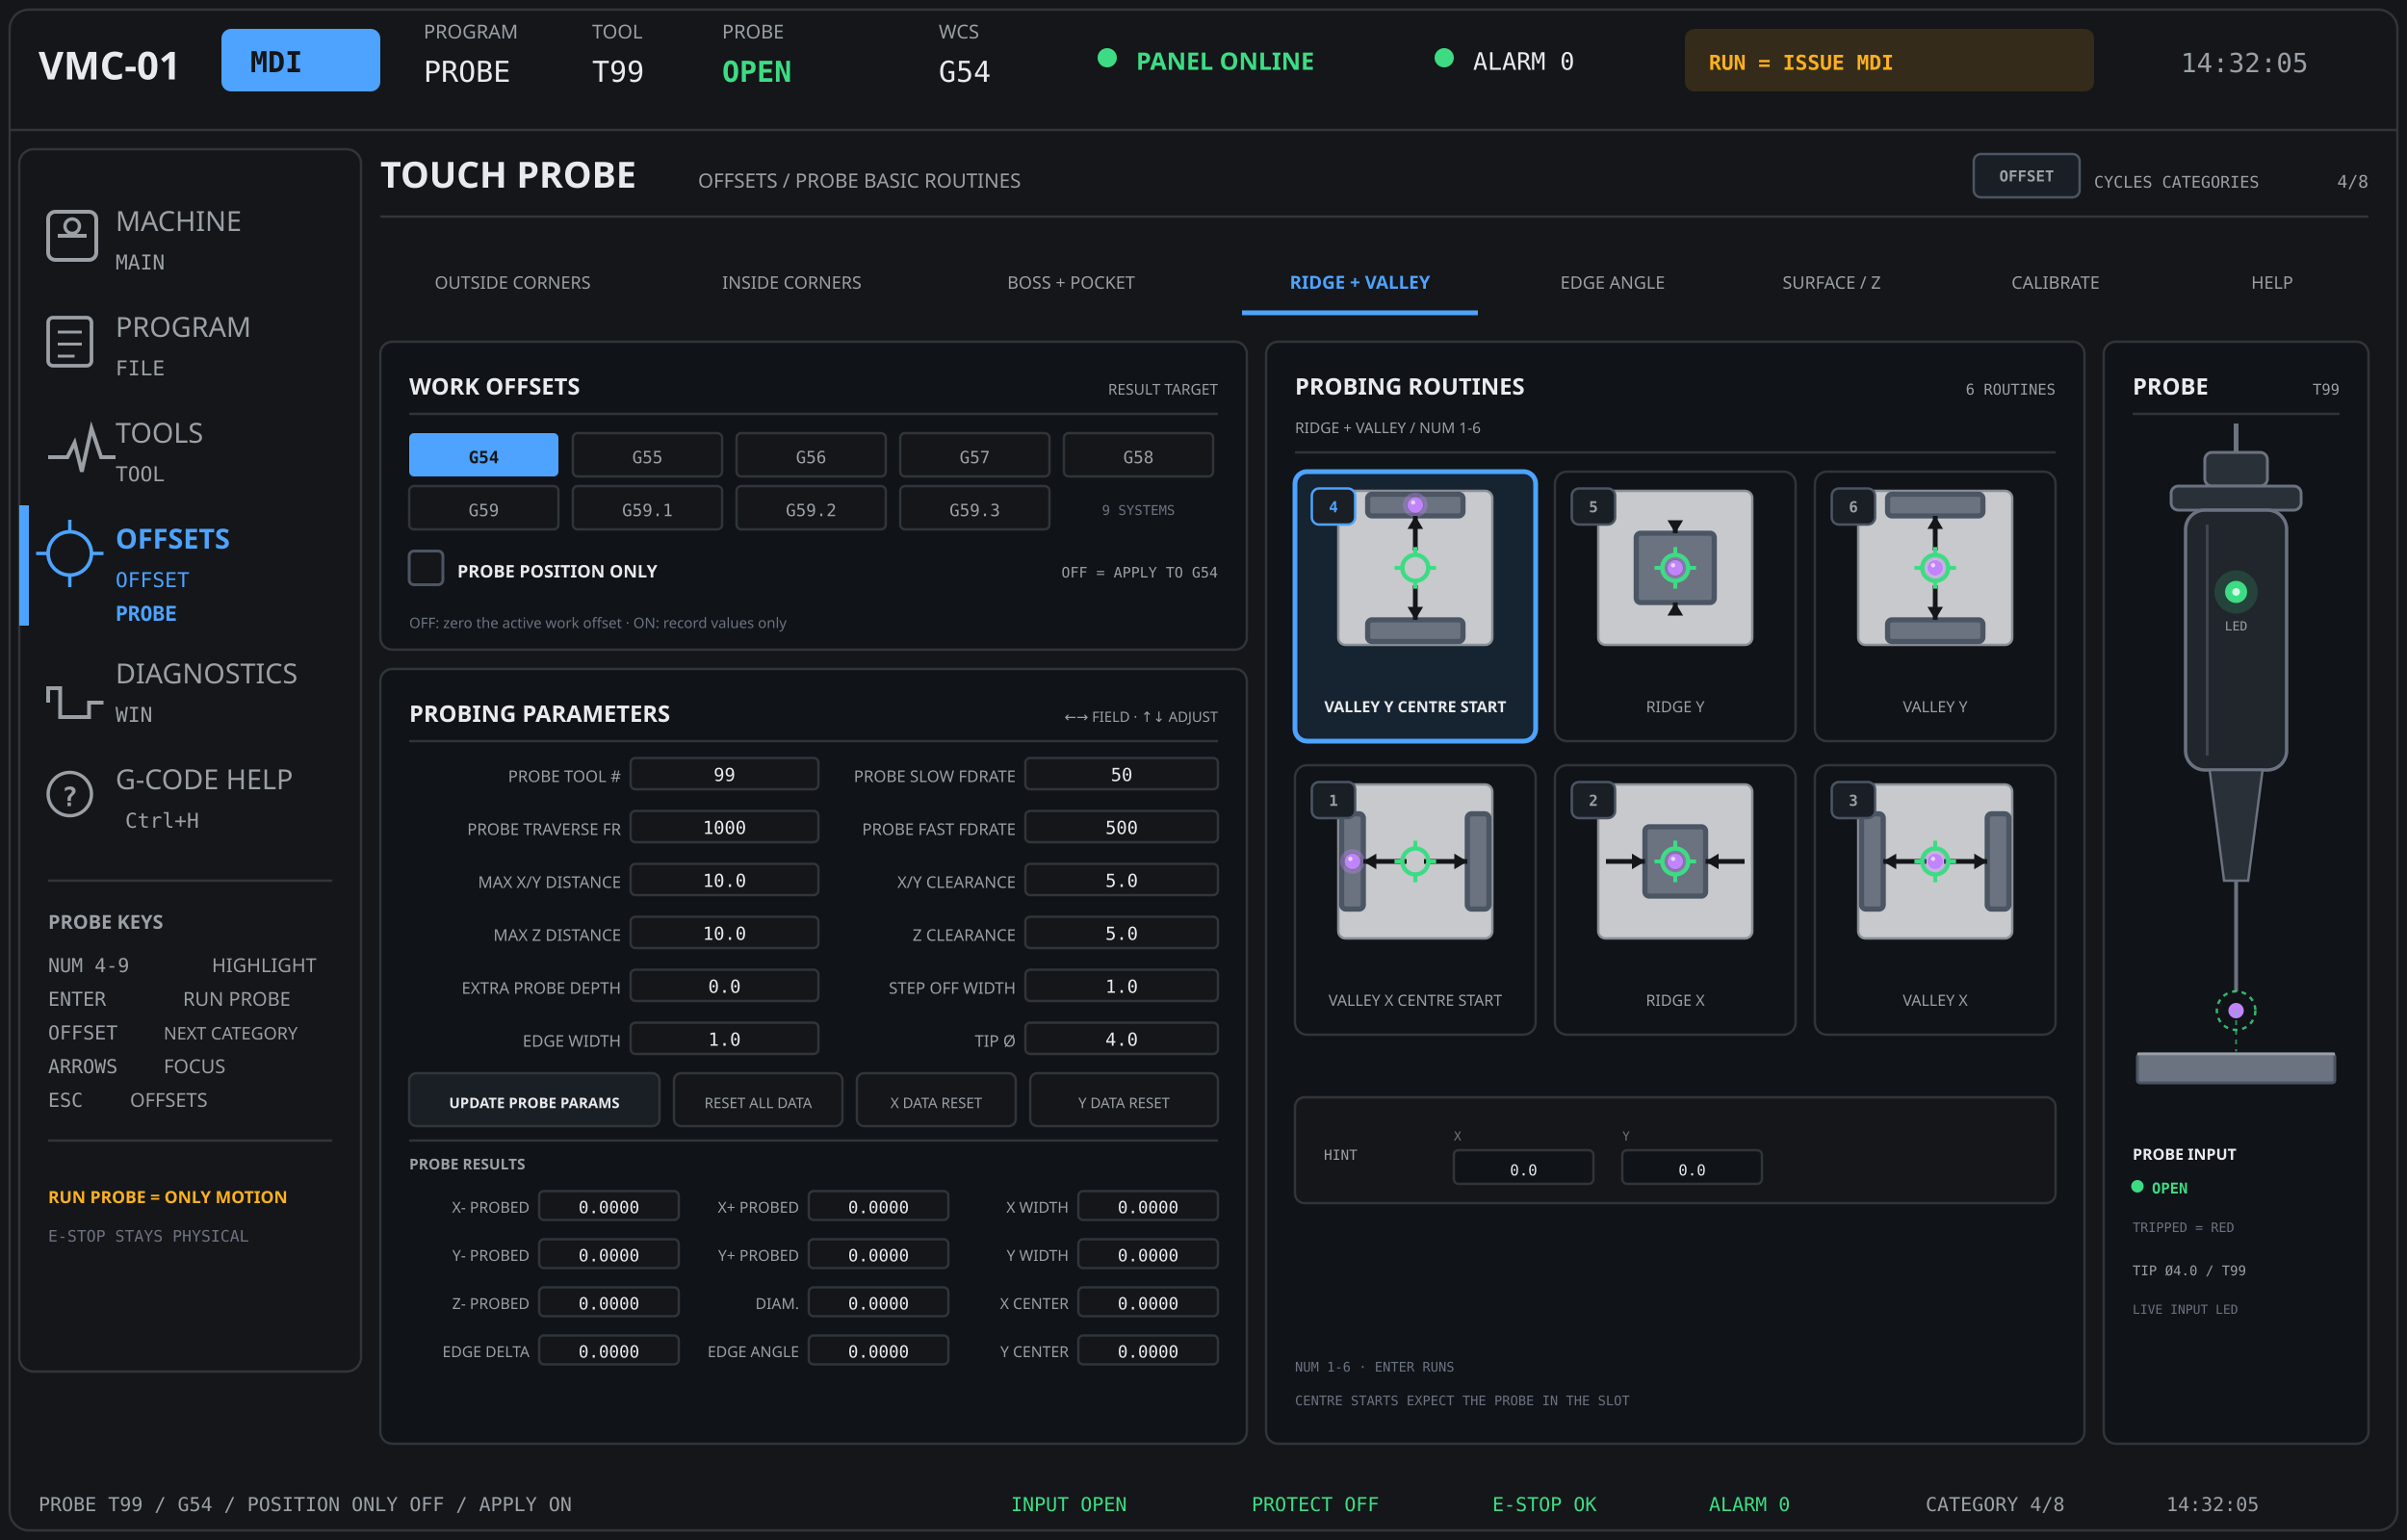
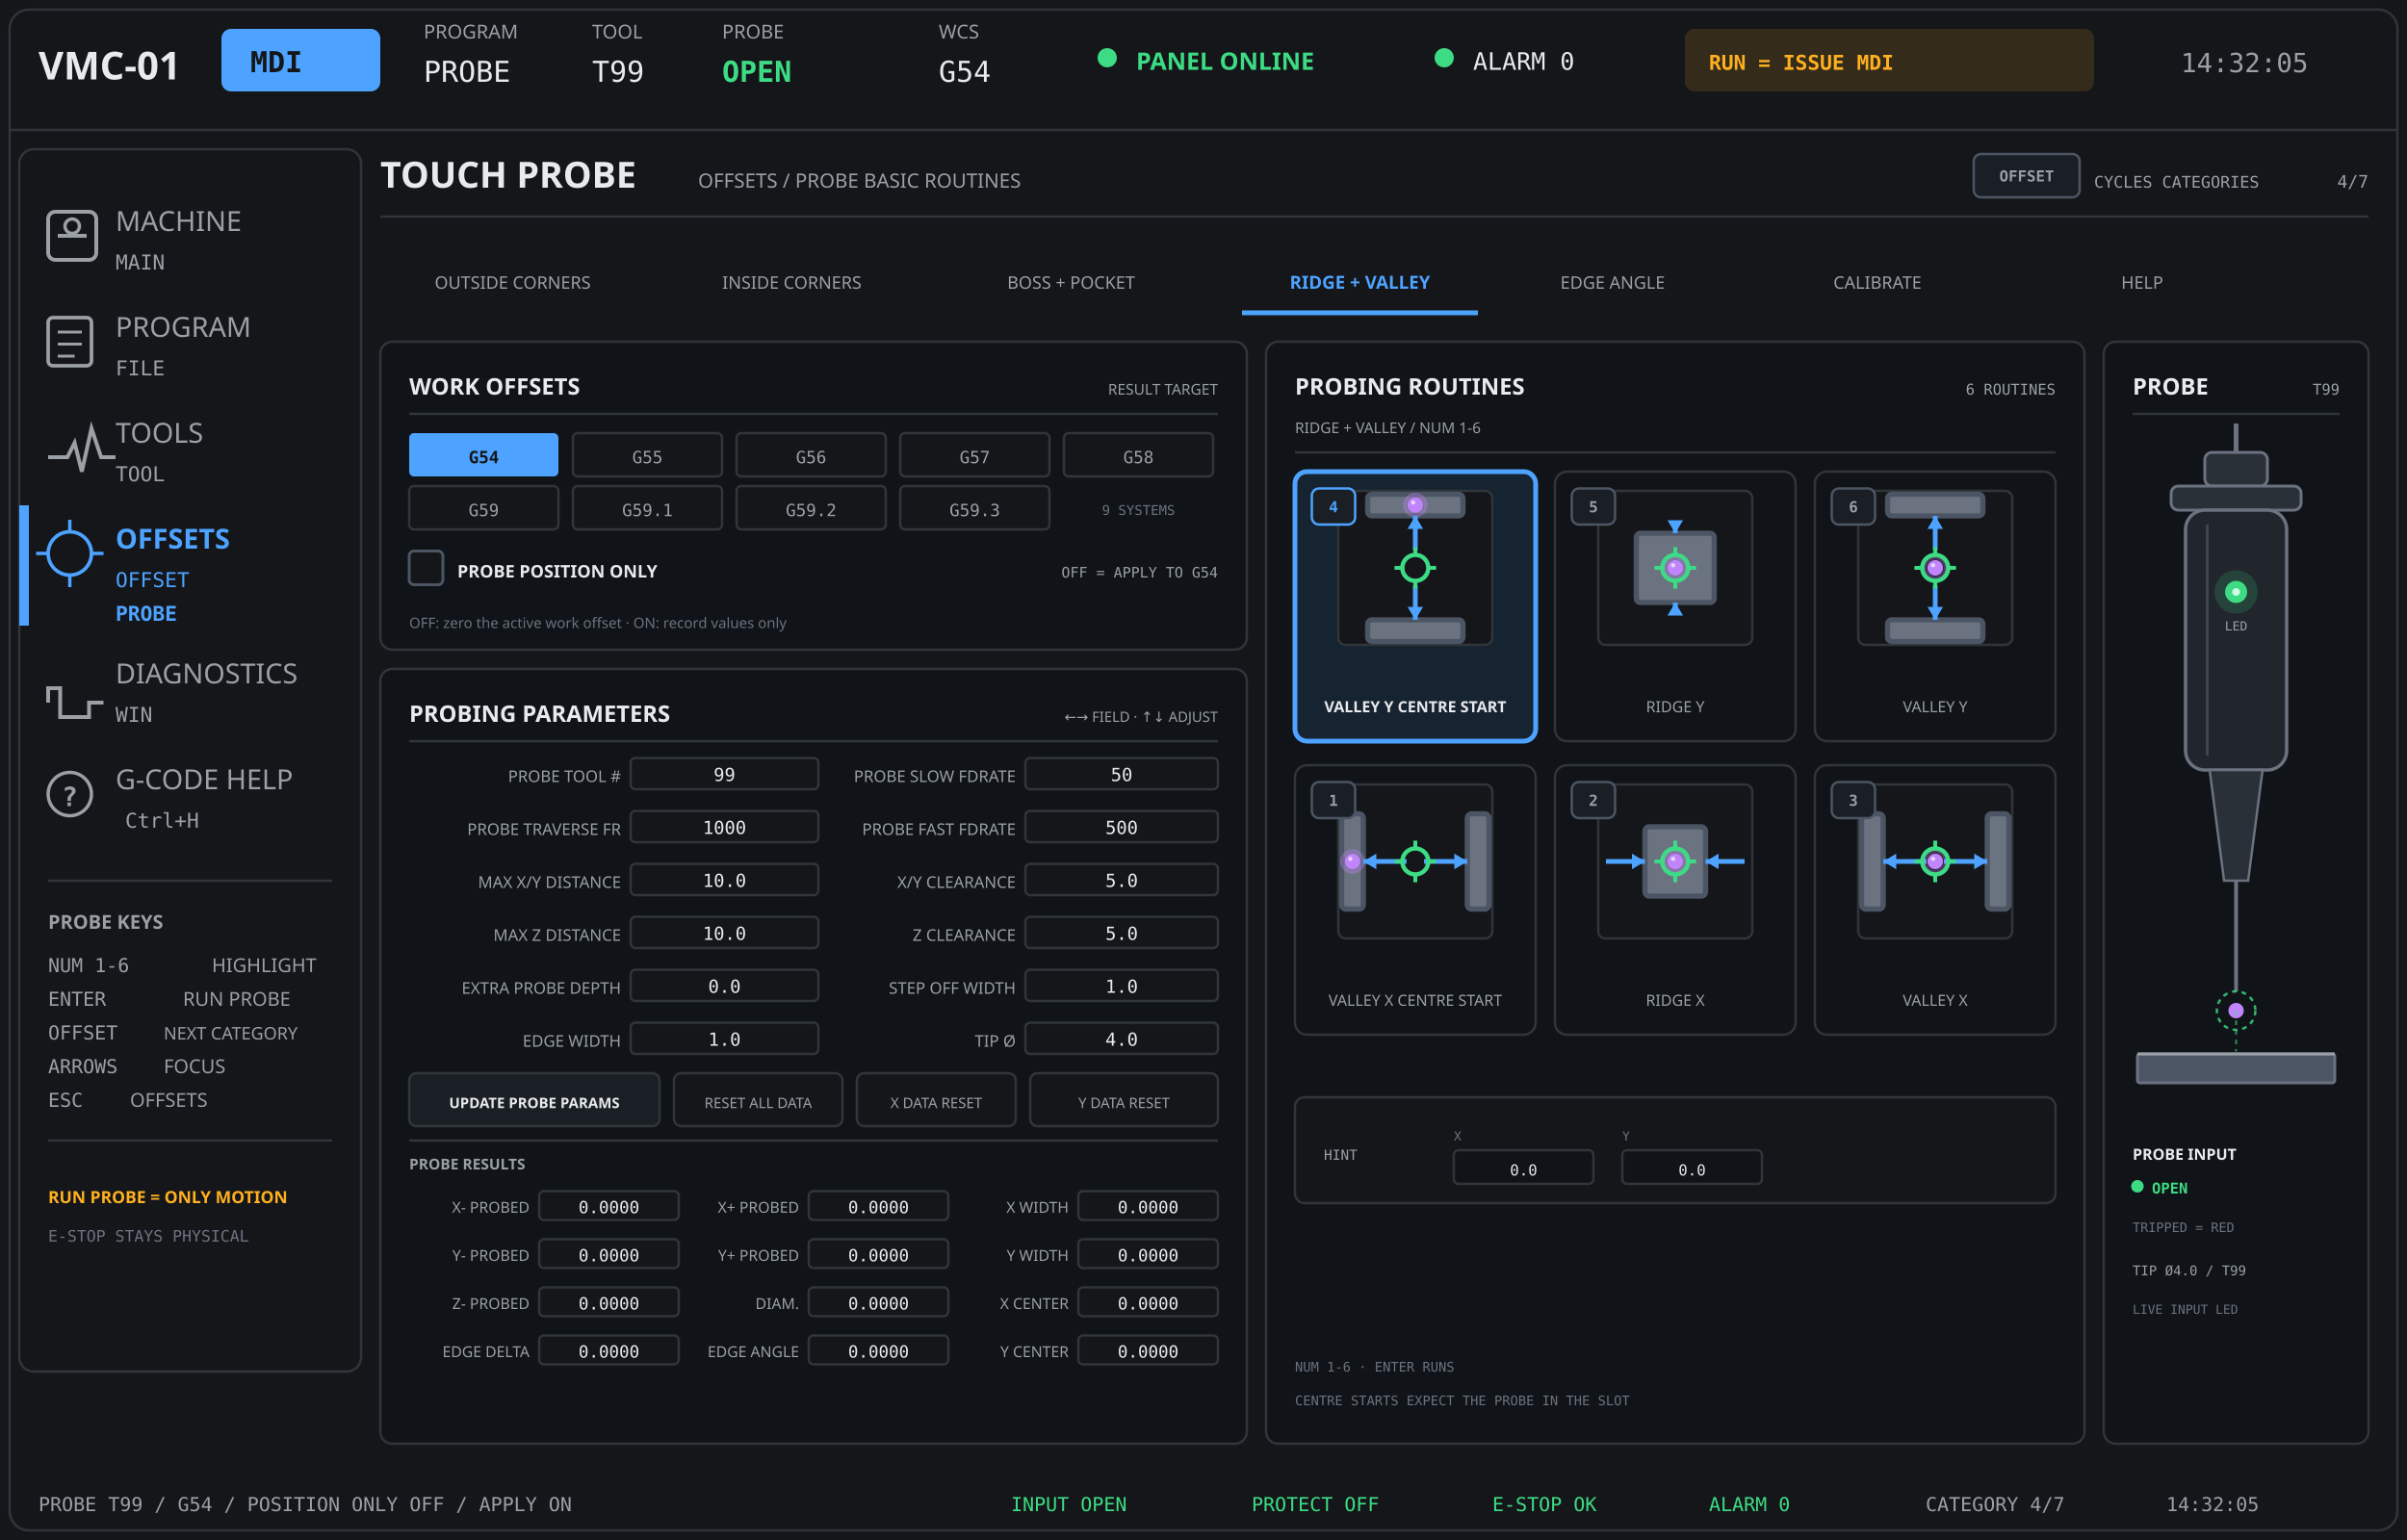
<svg xmlns="http://www.w3.org/2000/svg" viewBox="0 0 1000 640" width="1000" height="640">
  <rect x="0" y="0" width="1000" height="640" rx="0" fill="#141619" stroke="none" stroke-width="1" />
  <rect x="4" y="4" width="992" height="632" rx="8" fill="none" stroke="#30353a" stroke-width="1" />
  <line x1="4" y1="54" x2="996" y2="54" stroke="#30353a" stroke-width="1" />
  <text x="16" y="33" fill="#e8eaed" font-size="16" font-family="sans-serif" font-weight="700" text-anchor="start">VMC-01</text>
  <rect x="92" y="12" width="66" height="26" rx="4" fill="#4da3ff" stroke="none" stroke-width="1" />
  <text x="104" y="30" fill="#141619" font-size="12" font-family="monospace" font-weight="700" text-anchor="start">MDI</text>
  <text x="176" y="16" fill="#9aa0a6" font-size="8" font-family="sans-serif" text-anchor="start">PROGRAM</text>
  <text x="176" y="34" fill="#e8eaed" font-size="12" font-family="monospace" text-anchor="start">PROBE</text>
  <text x="246" y="16" fill="#9aa0a6" font-size="8" font-family="sans-serif" text-anchor="start">TOOL</text>
  <text x="246" y="34" fill="#e8eaed" font-size="12" font-family="monospace" text-anchor="start">T99</text>
  <text x="300" y="16" fill="#9aa0a6" font-size="8" font-family="sans-serif" text-anchor="start">PROBE</text>
  <text x="300" y="34" fill="#3ddc84" font-size="12" font-family="monospace" font-weight="700" text-anchor="start">OPEN</text>
  <text x="390" y="16" fill="#9aa0a6" font-size="8" font-family="sans-serif" text-anchor="start">WCS</text>
  <text x="390" y="34" fill="#e8eaed" font-size="12" font-family="monospace" text-anchor="start">G54</text>
  <circle cx="460" cy="24" r="4" fill="#3ddc84" />
  <text x="472" y="29" fill="#3ddc84" font-size="10" font-family="sans-serif" font-weight="700" text-anchor="start">PANEL ONLINE</text>
  <circle cx="600" cy="24" r="4" fill="#3ddc84" />
  <text x="612" y="29" fill="#e8eaed" font-size="10" font-family="monospace" text-anchor="start">ALARM 0</text>
  <rect x="700" y="12" width="170" height="26" rx="4" fill="#ffb020" stroke="none" stroke-width="0" opacity="0.14" />
  <text x="710" y="29" fill="#ffb020" font-size="8.5" font-family="monospace" font-weight="700" text-anchor="start">RUN = ISSUE MDI</text>
  <text x="906" y="30" fill="#9aa0a6" font-size="11" font-family="monospace" text-anchor="start">14:32:05</text>
  <rect x="8" y="62" width="142" height="508" rx="6" fill="#141619" stroke="#30353a" stroke-width="1" />
  <rect x="20" y="88" width="20" height="20" rx="3" fill="none" stroke="#9aa0a6" stroke-width="1.6" />
  <line x1="24" y1="98" x2="36" y2="98" stroke="#9aa0a6" stroke-width="1.6" />
  <circle cx="30" cy="94" r="3" fill="none" stroke="#9aa0a6" stroke-width="1.4" />
  <text x="48" y="96" fill="#9aa0a6" font-size="11.5" font-family="sans-serif" text-anchor="start">MACHINE</text>
  <text x="48" y="112" fill="#9aa0a6" font-size="8.5" font-family="monospace" text-anchor="start">MAIN</text>
  <rect x="20" y="132" width="18" height="20" rx="2" fill="none" stroke="#9aa0a6" stroke-width="1.5" />
  <line x1="24" y1="138" x2="34" y2="138" stroke="#9aa0a6" stroke-width="1.2" />
  <line x1="24" y1="143" x2="34" y2="143" stroke="#9aa0a6" stroke-width="1.2" />
  <line x1="24" y1="148" x2="31" y2="148" stroke="#9aa0a6" stroke-width="1.2" />
  <text x="48" y="140" fill="#9aa0a6" font-size="11.5" font-family="sans-serif" text-anchor="start">PROGRAM</text>
  <text x="48" y="156" fill="#9aa0a6" font-size="8.5" font-family="monospace" text-anchor="start">FILE</text>
  <path d="M20 190 L28 190 L31 184 L34 196 L38 178 L42 190 L48 190" fill="none" stroke="#9aa0a6" stroke-width="1.6" />
  <text x="48" y="184" fill="#9aa0a6" font-size="11.5" font-family="sans-serif" text-anchor="start">TOOLS</text>
  <text x="48" y="200" fill="#9aa0a6" font-size="8.5" font-family="monospace" text-anchor="start">TOOL</text>
  <rect x="8" y="210" width="4" height="50" rx="0" fill="#4da3ff" stroke="none" stroke-width="0" />
  <circle cx="29" cy="230" r="9" fill="none" stroke="#4da3ff" stroke-width="1.5" />
  <line x1="29" y1="216" x2="29" y2="221" stroke="#4da3ff" stroke-width="1.4" />
  <line x1="29" y1="239" x2="29" y2="244" stroke="#4da3ff" stroke-width="1.4" />
  <line x1="15" y1="230" x2="20" y2="230" stroke="#4da3ff" stroke-width="1.4" />
  <line x1="38" y1="230" x2="43" y2="230" stroke="#4da3ff" stroke-width="1.4" />
  <text x="48" y="228" fill="#4da3ff" font-size="11.5" font-family="sans-serif" font-weight="700" text-anchor="start">OFFSETS</text>
  <text x="48" y="244" fill="#4da3ff" font-size="8.5" font-family="monospace" text-anchor="start">OFFSET</text>
  <text x="48" y="258" fill="#4da3ff" font-size="8.5" font-family="monospace" font-weight="700" text-anchor="start">PROBE</text>
  <path d="M20 292 L20 286 L25 286 L25 298 L37 298 L37 292 L43 292" fill="none" stroke="#9aa0a6" stroke-width="1.6" />
  <text x="48" y="284" fill="#9aa0a6" font-size="11.5" font-family="sans-serif" text-anchor="start">DIAGNOSTICS</text>
  <text x="48" y="300" fill="#9aa0a6" font-size="8.5" font-family="monospace" text-anchor="start">WIN</text>
  <circle cx="29" cy="330" r="9" fill="none" stroke="#9aa0a6" stroke-width="1.4" />
  <text x="29" y="335" fill="#9aa0a6" font-size="11" font-family="monospace" font-weight="700" text-anchor="middle">?</text>
  <text x="48" y="328" fill="#9aa0a6" font-size="11.5" font-family="sans-serif" text-anchor="start">G-CODE HELP</text>
  <text x="52" y="344" fill="#9aa0a6" font-size="8.5" font-family="monospace" text-anchor="start">Ctrl+H</text>
  <line x1="20" y1="366" x2="138" y2="366" stroke="#30353a" stroke-width="1" />
  <text x="20" y="386" fill="#9aa0a6" font-size="8" font-family="sans-serif" font-weight="700" text-anchor="start">PROBE KEYS</text>
-   <text x="20" y="404" fill="#9aa0a6" font-size="8" font-family="monospace" text-anchor="start">NUM 4-9</text>
+   <text x="20" y="404" fill="#9aa0a6" font-size="8" font-family="monospace" text-anchor="start">NUM 1-6</text>
  <text x="88" y="404" fill="#9aa0a6" font-size="8" font-family="sans-serif" text-anchor="start">HIGHLIGHT</text>
  <text x="20" y="418" fill="#9aa0a6" font-size="8" font-family="monospace" text-anchor="start">ENTER</text>
  <text x="76" y="418" fill="#9aa0a6" font-size="8" font-family="sans-serif" text-anchor="start">RUN PROBE</text>
  <text x="20" y="432" fill="#9aa0a6" font-size="8" font-family="monospace" text-anchor="start">OFFSET</text>
  <text x="68" y="432" fill="#9aa0a6" font-size="7.2" font-family="sans-serif" text-anchor="start">NEXT CATEGORY</text>
  <text x="20" y="446" fill="#9aa0a6" font-size="8" font-family="monospace" text-anchor="start">ARROWS</text>
  <text x="68" y="446" fill="#9aa0a6" font-size="8" font-family="sans-serif" text-anchor="start">FOCUS</text>
  <text x="20" y="460" fill="#9aa0a6" font-size="8" font-family="monospace" text-anchor="start">ESC</text>
  <text x="54" y="460" fill="#9aa0a6" font-size="8" font-family="sans-serif" text-anchor="start">OFFSETS</text>
  <line x1="20" y1="474" x2="138" y2="474" stroke="#30353a" stroke-width="1" />
  <text x="20" y="500" fill="#ffb020" font-size="7.0" font-family="sans-serif" font-weight="700" text-anchor="start">RUN PROBE = ONLY MOTION</text>
  <text x="20" y="516" fill="#6b7280" font-size="6.6" font-family="monospace" text-anchor="start">E-STOP STAYS PHYSICAL</text>
  <text x="158" y="78" fill="#e8eaed" font-size="15" font-family="sans-serif" font-weight="700" text-anchor="start">TOUCH PROBE</text>
  <text x="290" y="78" fill="#9aa0a6" font-size="8.2" font-family="sans-serif" text-anchor="start">OFFSETS / PROBE BASIC ROUTINES</text>
  <rect x="820" y="64" width="44" height="18" rx="3" fill="#1a1f25" stroke="#4b5563" stroke-width="1" />
  <text x="842.0" y="75.4" fill="#9aa0a6" font-size="6.3" font-family="monospace" font-weight="700" text-anchor="middle">OFFSET</text>
  <text x="870" y="78" fill="#9aa0a6" font-size="6.7" font-family="monospace" text-anchor="start">CYCLES CATEGORIES</text>
-   <text x="984" y="78" fill="#9aa0a6" font-size="7.2" font-family="monospace" text-anchor="end">4/8</text>
+   <text x="984" y="78" fill="#9aa0a6" font-size="7.2" font-family="monospace" text-anchor="end">4/7</text>
  <line x1="158" y1="90" x2="984" y2="90" stroke="#30353a" stroke-width="1" />
  <text x="213.0" y="120" fill="#9aa0a6" font-size="7.2" font-family="sans-serif" text-anchor="middle">OUTSIDE CORNERS</text>
  <text x="329.0" y="120" fill="#9aa0a6" font-size="7.2" font-family="sans-serif" text-anchor="middle">INSIDE CORNERS</text>
  <text x="445.0" y="120" fill="#9aa0a6" font-size="7.2" font-family="sans-serif" text-anchor="middle">BOSS + POCKET</text>
  <text x="565.0" y="120" fill="#4da3ff" font-size="7.5" font-family="sans-serif" font-weight="700" text-anchor="middle">RIDGE + VALLEY</text>
  <line x1="516" y1="130" x2="614" y2="130" stroke="#4da3ff" stroke-width="2" />
  <text x="670.0" y="120" fill="#9aa0a6" font-size="7.2" font-family="sans-serif" text-anchor="middle">EDGE ANGLE</text>
-   <text x="761.0" y="120" fill="#9aa0a6" font-size="7.2" font-family="sans-serif" text-anchor="middle">SURFACE / Z</text>
-   <text x="854.0" y="120" fill="#9aa0a6" font-size="7.2" font-family="sans-serif" text-anchor="middle">CALIBRATE</text>
-   <text x="944.0" y="120" fill="#9aa0a6" font-size="7.2" font-family="sans-serif" text-anchor="middle">HELP</text>
+   <text x="780.0" y="120" fill="#9aa0a6" font-size="7.2" font-family="sans-serif" text-anchor="middle">CALIBRATE</text>
+   <text x="890.0" y="120" fill="#9aa0a6" font-size="7.2" font-family="sans-serif" text-anchor="middle">HELP</text>
  <rect x="158" y="142" width="360" height="128" rx="5" fill="#101317" stroke="#30353a" stroke-width="1" />
  <text x="170" y="164" fill="#e8eaed" font-size="9.5" font-family="sans-serif" font-weight="700" text-anchor="start">WORK OFFSETS</text>
  <text x="506" y="164" fill="#9aa0a6" font-size="6.2" font-family="sans-serif" text-anchor="end">RESULT TARGET</text>
  <line x1="170" y1="172" x2="506" y2="172" stroke="#30353a" stroke-width="1" />
  <rect x="170" y="180" width="62" height="18" rx="2" fill="#4da3ff" stroke="none" stroke-width="1" />
  <text x="201" y="192.5" fill="#141619" font-size="7" font-family="monospace" font-weight="700" text-anchor="middle">G54</text>
  <rect x="238" y="180" width="62" height="18" rx="2" fill="#141619" stroke="#30353a" stroke-width="1" />
  <text x="269" y="192.5" fill="#9aa0a6" font-size="7" font-family="monospace" text-anchor="middle">G55</text>
  <rect x="306" y="180" width="62" height="18" rx="2" fill="#141619" stroke="#30353a" stroke-width="1" />
  <text x="337" y="192.5" fill="#9aa0a6" font-size="7" font-family="monospace" text-anchor="middle">G56</text>
  <rect x="374" y="180" width="62" height="18" rx="2" fill="#141619" stroke="#30353a" stroke-width="1" />
  <text x="405" y="192.5" fill="#9aa0a6" font-size="7" font-family="monospace" text-anchor="middle">G57</text>
  <rect x="442" y="180" width="62" height="18" rx="2" fill="#141619" stroke="#30353a" stroke-width="1" />
  <text x="473" y="192.5" fill="#9aa0a6" font-size="7" font-family="monospace" text-anchor="middle">G58</text>
  <rect x="170" y="202" width="62" height="18" rx="2" fill="#141619" stroke="#30353a" stroke-width="1" />
  <text x="201" y="214.5" fill="#9aa0a6" font-size="7" font-family="monospace" text-anchor="middle">G59</text>
  <rect x="238" y="202" width="62" height="18" rx="2" fill="#141619" stroke="#30353a" stroke-width="1" />
  <text x="269" y="214.5" fill="#9aa0a6" font-size="7" font-family="monospace" text-anchor="middle">G59.1</text>
  <rect x="306" y="202" width="62" height="18" rx="2" fill="#141619" stroke="#30353a" stroke-width="1" />
  <text x="337" y="214.5" fill="#9aa0a6" font-size="7" font-family="monospace" text-anchor="middle">G59.2</text>
  <rect x="374" y="202" width="62" height="18" rx="2" fill="#141619" stroke="#30353a" stroke-width="1" />
  <text x="405" y="214.5" fill="#9aa0a6" font-size="7" font-family="monospace" text-anchor="middle">G59.3</text>
  <text x="473" y="214" fill="#6b7280" font-size="5.6" font-family="monospace" text-anchor="middle">9 SYSTEMS</text>
  <rect x="170" y="229" width="14" height="14" rx="2" fill="#141619" stroke="#4b5563" stroke-width="1.2" />
  <text x="190" y="240" fill="#e8eaed" font-size="7.2" font-family="sans-serif" font-weight="700" text-anchor="start">PROBE POSITION ONLY</text>
  <text x="506" y="240" fill="#9aa0a6" font-size="6.0" font-family="monospace" text-anchor="end">OFF = APPLY TO G54</text>
  <text x="170" y="261" fill="#6b7280" font-size="6.0" font-family="sans-serif" text-anchor="start">OFF: zero the active work offset · ON: record values only</text>
  <rect x="158" y="278" width="360" height="322" rx="5" fill="#101317" stroke="#30353a" stroke-width="1" />
  <text x="170" y="300" fill="#e8eaed" font-size="9.5" font-family="sans-serif" font-weight="700" text-anchor="start">PROBING PARAMETERS</text>
  <text x="506" y="300" fill="#9aa0a6" font-size="5.9" font-family="sans-serif" text-anchor="end">←→ FIELD · ↑↓ ADJUST</text>
  <line x1="170" y1="308" x2="506" y2="308" stroke="#30353a" stroke-width="1" />
  <text x="258" y="325" fill="#9aa0a6" font-size="6.7" font-family="sans-serif" text-anchor="end">PROBE TOOL #</text>
  <rect x="262" y="315" width="78" height="13" rx="2" fill="#141619" stroke="#30353a" stroke-width="1" />
  <text x="301" y="324.6" fill="#e8eaed" font-size="7.5" font-family="monospace" text-anchor="middle">99</text>
  <text x="422" y="325" fill="#9aa0a6" font-size="6.7" font-family="sans-serif" text-anchor="end">PROBE SLOW FDRATE</text>
  <rect x="426" y="315" width="80" height="13" rx="2" fill="#141619" stroke="#30353a" stroke-width="1" />
  <text x="466" y="324.6" fill="#e8eaed" font-size="7.5" font-family="monospace" text-anchor="middle">50</text>
  <text x="258" y="347" fill="#9aa0a6" font-size="6.7" font-family="sans-serif" text-anchor="end">PROBE TRAVERSE FR</text>
  <rect x="262" y="337" width="78" height="13" rx="2" fill="#141619" stroke="#30353a" stroke-width="1" />
  <text x="301" y="346.6" fill="#e8eaed" font-size="7.5" font-family="monospace" text-anchor="middle">1000</text>
  <text x="422" y="347" fill="#9aa0a6" font-size="6.7" font-family="sans-serif" text-anchor="end">PROBE FAST FDRATE</text>
  <rect x="426" y="337" width="80" height="13" rx="2" fill="#141619" stroke="#30353a" stroke-width="1" />
  <text x="466" y="346.6" fill="#e8eaed" font-size="7.5" font-family="monospace" text-anchor="middle">500</text>
  <text x="258" y="369" fill="#9aa0a6" font-size="6.7" font-family="sans-serif" text-anchor="end">MAX X/Y DISTANCE</text>
  <rect x="262" y="359" width="78" height="13" rx="2" fill="#141619" stroke="#30353a" stroke-width="1" />
  <text x="301" y="368.6" fill="#e8eaed" font-size="7.5" font-family="monospace" text-anchor="middle">10.0</text>
  <text x="422" y="369" fill="#9aa0a6" font-size="6.7" font-family="sans-serif" text-anchor="end">X/Y CLEARANCE</text>
  <rect x="426" y="359" width="80" height="13" rx="2" fill="#141619" stroke="#30353a" stroke-width="1" />
  <text x="466" y="368.6" fill="#e8eaed" font-size="7.5" font-family="monospace" text-anchor="middle">5.0</text>
  <text x="258" y="391" fill="#9aa0a6" font-size="6.7" font-family="sans-serif" text-anchor="end">MAX Z DISTANCE</text>
  <rect x="262" y="381" width="78" height="13" rx="2" fill="#141619" stroke="#30353a" stroke-width="1" />
  <text x="301" y="390.6" fill="#e8eaed" font-size="7.5" font-family="monospace" text-anchor="middle">10.0</text>
  <text x="422" y="391" fill="#9aa0a6" font-size="6.7" font-family="sans-serif" text-anchor="end">Z CLEARANCE</text>
  <rect x="426" y="381" width="80" height="13" rx="2" fill="#141619" stroke="#30353a" stroke-width="1" />
  <text x="466" y="390.6" fill="#e8eaed" font-size="7.5" font-family="monospace" text-anchor="middle">5.0</text>
  <text x="258" y="413" fill="#9aa0a6" font-size="6.7" font-family="sans-serif" text-anchor="end">EXTRA PROBE DEPTH</text>
  <rect x="262" y="403" width="78" height="13" rx="2" fill="#141619" stroke="#30353a" stroke-width="1" />
  <text x="301" y="412.6" fill="#e8eaed" font-size="7.5" font-family="monospace" text-anchor="middle">0.0</text>
  <text x="422" y="413" fill="#9aa0a6" font-size="6.7" font-family="sans-serif" text-anchor="end">STEP OFF WIDTH</text>
  <rect x="426" y="403" width="80" height="13" rx="2" fill="#141619" stroke="#30353a" stroke-width="1" />
  <text x="466" y="412.6" fill="#e8eaed" font-size="7.5" font-family="monospace" text-anchor="middle">1.0</text>
  <text x="258" y="435" fill="#9aa0a6" font-size="6.7" font-family="sans-serif" text-anchor="end">EDGE WIDTH</text>
  <rect x="262" y="425" width="78" height="13" rx="2" fill="#141619" stroke="#30353a" stroke-width="1" />
  <text x="301" y="434.6" fill="#e8eaed" font-size="7.5" font-family="monospace" text-anchor="middle">1.0</text>
  <text x="422" y="435" fill="#9aa0a6" font-size="6.7" font-family="sans-serif" text-anchor="end">TIP Ø</text>
  <rect x="426" y="425" width="80" height="13" rx="2" fill="#141619" stroke="#30353a" stroke-width="1" />
  <text x="466" y="434.6" fill="#e8eaed" font-size="7.5" font-family="monospace" text-anchor="middle">4.0</text>
  <rect x="170" y="446" width="104" height="22" rx="3" fill="#1a1f25" stroke="#30353a" stroke-width="1" />
  <text x="222" y="460.5" fill="#e8eaed" font-size="6.0" font-family="sans-serif" font-weight="700" text-anchor="middle">UPDATE PROBE PARAMS</text>
  <rect x="280" y="446" width="70" height="22" rx="3" fill="#141619" stroke="#30353a" stroke-width="1" />
  <text x="315" y="460.5" fill="#9aa0a6" font-size="6.0" font-family="sans-serif" text-anchor="middle">RESET ALL DATA</text>
  <rect x="356" y="446" width="66" height="22" rx="3" fill="#141619" stroke="#30353a" stroke-width="1" />
  <text x="389" y="460.5" fill="#9aa0a6" font-size="6.0" font-family="sans-serif" text-anchor="middle">X DATA RESET</text>
  <rect x="428" y="446" width="78" height="22" rx="3" fill="#141619" stroke="#30353a" stroke-width="1" />
  <text x="467" y="460.5" fill="#9aa0a6" font-size="6.0" font-family="sans-serif" text-anchor="middle">Y DATA RESET</text>
  <line x1="170" y1="474" x2="506" y2="474" stroke="#30353a" stroke-width="1" />
  <text x="170" y="486" fill="#9aa0a6" font-size="6.2" font-family="sans-serif" font-weight="700" text-anchor="start">PROBE RESULTS</text>
  <text x="220" y="504" fill="#9aa0a6" font-size="6.3" font-family="sans-serif" text-anchor="end">X- PROBED</text>
  <rect x="224" y="495" width="58" height="12" rx="2" fill="#141619" stroke="#30353a" stroke-width="1" />
  <text x="253" y="504.2" fill="#e8eaed" font-size="7.0" font-family="monospace" text-anchor="middle">0.0000</text>
  <text x="332" y="504" fill="#9aa0a6" font-size="6.3" font-family="sans-serif" text-anchor="end">X+ PROBED</text>
  <rect x="336" y="495" width="58" height="12" rx="2" fill="#141619" stroke="#30353a" stroke-width="1" />
  <text x="365" y="504.2" fill="#e8eaed" font-size="7.0" font-family="monospace" text-anchor="middle">0.0000</text>
  <text x="444" y="504" fill="#9aa0a6" font-size="6.3" font-family="sans-serif" text-anchor="end">X WIDTH</text>
  <rect x="448" y="495" width="58" height="12" rx="2" fill="#141619" stroke="#30353a" stroke-width="1" />
  <text x="477" y="504.2" fill="#e8eaed" font-size="7.0" font-family="monospace" text-anchor="middle">0.0000</text>
  <text x="220" y="524" fill="#9aa0a6" font-size="6.3" font-family="sans-serif" text-anchor="end">Y- PROBED</text>
  <rect x="224" y="515" width="58" height="12" rx="2" fill="#141619" stroke="#30353a" stroke-width="1" />
  <text x="253" y="524.2" fill="#e8eaed" font-size="7.0" font-family="monospace" text-anchor="middle">0.0000</text>
  <text x="332" y="524" fill="#9aa0a6" font-size="6.3" font-family="sans-serif" text-anchor="end">Y+ PROBED</text>
  <rect x="336" y="515" width="58" height="12" rx="2" fill="#141619" stroke="#30353a" stroke-width="1" />
  <text x="365" y="524.2" fill="#e8eaed" font-size="7.0" font-family="monospace" text-anchor="middle">0.0000</text>
  <text x="444" y="524" fill="#9aa0a6" font-size="6.3" font-family="sans-serif" text-anchor="end">Y WIDTH</text>
  <rect x="448" y="515" width="58" height="12" rx="2" fill="#141619" stroke="#30353a" stroke-width="1" />
  <text x="477" y="524.2" fill="#e8eaed" font-size="7.0" font-family="monospace" text-anchor="middle">0.0000</text>
  <text x="220" y="544" fill="#9aa0a6" font-size="6.3" font-family="sans-serif" text-anchor="end">Z- PROBED</text>
  <rect x="224" y="535" width="58" height="12" rx="2" fill="#141619" stroke="#30353a" stroke-width="1" />
  <text x="253" y="544.2" fill="#e8eaed" font-size="7.0" font-family="monospace" text-anchor="middle">0.0000</text>
  <text x="332" y="544" fill="#9aa0a6" font-size="6.3" font-family="sans-serif" text-anchor="end">DIAM.</text>
  <rect x="336" y="535" width="58" height="12" rx="2" fill="#141619" stroke="#30353a" stroke-width="1" />
  <text x="365" y="544.2" fill="#e8eaed" font-size="7.0" font-family="monospace" text-anchor="middle">0.0000</text>
  <text x="444" y="544" fill="#9aa0a6" font-size="6.3" font-family="sans-serif" text-anchor="end">X CENTER</text>
  <rect x="448" y="535" width="58" height="12" rx="2" fill="#141619" stroke="#30353a" stroke-width="1" />
  <text x="477" y="544.2" fill="#e8eaed" font-size="7.0" font-family="monospace" text-anchor="middle">0.0000</text>
  <text x="220" y="564" fill="#9aa0a6" font-size="6.3" font-family="sans-serif" text-anchor="end">EDGE DELTA</text>
  <rect x="224" y="555" width="58" height="12" rx="2" fill="#141619" stroke="#30353a" stroke-width="1" />
  <text x="253" y="564.2" fill="#e8eaed" font-size="7.0" font-family="monospace" text-anchor="middle">0.0000</text>
  <text x="332" y="564" fill="#9aa0a6" font-size="6.3" font-family="sans-serif" text-anchor="end">EDGE ANGLE</text>
  <rect x="336" y="555" width="58" height="12" rx="2" fill="#141619" stroke="#30353a" stroke-width="1" />
  <text x="365" y="564.2" fill="#e8eaed" font-size="7.0" font-family="monospace" text-anchor="middle">0.0000</text>
  <text x="444" y="564" fill="#9aa0a6" font-size="6.3" font-family="sans-serif" text-anchor="end">Y CENTER</text>
  <rect x="448" y="555" width="58" height="12" rx="2" fill="#141619" stroke="#30353a" stroke-width="1" />
  <text x="477" y="564.2" fill="#e8eaed" font-size="7.0" font-family="monospace" text-anchor="middle">0.0000</text>
  <rect x="874" y="142" width="110" height="458" rx="5" fill="#101317" stroke="#30353a" stroke-width="1" />
  <text x="886" y="164" fill="#e8eaed" font-size="9.5" font-family="sans-serif" font-weight="700" text-anchor="start">PROBE</text>
  <text x="972" y="164" fill="#9aa0a6" font-size="6.2" font-family="monospace" text-anchor="end">T99</text>
  <line x1="886" y1="172" x2="972" y2="172" stroke="#30353a" stroke-width="1" />
  <line x1="929" y1="176" x2="929" y2="188" stroke="#6b7280" stroke-width="2" />
  <rect x="916" y="188" width="26" height="14" rx="3" fill="#2a3037" stroke="#6b7280" stroke-width="1.2" />
  <rect x="902" y="202" width="54" height="10" rx="3" fill="#2a3037" stroke="#6b7280" stroke-width="1.2" />
  <rect x="908" y="212" width="42" height="108" rx="8" fill="#20262c" stroke="#6b7280" stroke-width="1.4" />
  <line x1="917" y1="218" x2="917" y2="314" stroke="#3f464e" stroke-width="1.2" />
  <circle cx="929" cy="246" r="9" fill="#3ddc84" opacity="0.16" />
  <circle cx="929" cy="246" r="4.6" fill="#3ddc84" />
  <circle cx="929" cy="246" r="1.6" fill="#d1fae5" />
  <text x="929" y="262" fill="#9aa0a6" font-size="5.2" font-family="monospace" text-anchor="middle">LED</text>
  <path d="M918 320 L940 320 L934 366 L924 366 Z" fill="#2a3037" stroke="#6b7280" stroke-width="1" />
  <line x1="929" y1="366" x2="929" y2="412" stroke="#6b7280" stroke-width="1.6" />
  <circle cx="929" cy="420" r="3.2" fill="#c084fc" />
  <circle cx="929" cy="420" r="8" fill="none" stroke="#3ddc84" stroke-width="1" stroke-dasharray="2 2" opacity="0.8" />
  <line x1="929" y1="420" x2="929" y2="437" stroke="#3ddc84" stroke-width="0.8" stroke-dasharray="2 2" opacity="0.6" />
-   <rect x="888" y="438" width="82" height="12" rx="1" fill="#6b7280" stroke="#4b5563" stroke-width="1.2" />
+   <rect x="888" y="438" width="82" height="12" rx="1" fill="#4b5563" stroke="#6b7280" stroke-width="1.2" />
  <line x1="888" y1="438" x2="970" y2="438" stroke="#9aa0a6" stroke-width="1.2" />
  <text x="886" y="482" fill="#e8eaed" font-size="6.4" font-family="sans-serif" font-weight="700" text-anchor="start">PROBE INPUT</text>
  <circle cx="888" cy="493" r="2.6" fill="#3ddc84" />
  <text x="894" y="496" fill="#3ddc84" font-size="6.2" font-family="monospace" font-weight="700" text-anchor="start">OPEN</text>
  <text x="886" y="512" fill="#6b7280" font-size="5.4" font-family="monospace" text-anchor="start">TRIPPED = RED</text>
  <text x="886" y="530" fill="#9aa0a6" font-size="5.6" font-family="monospace" text-anchor="start">TIP Ø4.0 / T99</text>
  <text x="886" y="546" fill="#6b7280" font-size="5.2" font-family="monospace" text-anchor="start">LIVE INPUT LED</text>
  <rect x="526" y="142" width="340" height="458" rx="5" fill="#101317" stroke="#30353a" stroke-width="1" />
  <text x="538" y="164" fill="#e8eaed" font-size="9.5" font-family="sans-serif" font-weight="700" text-anchor="start">PROBING ROUTINES</text>
  <text x="854" y="164" fill="#9aa0a6" font-size="6.2" font-family="monospace" text-anchor="end">6 ROUTINES</text>
  <text x="538" y="180" fill="#9aa0a6" font-size="6.2" font-family="sans-serif" text-anchor="start">RIDGE + VALLEY / NUM 1-6</text>
  <line x1="538" y1="188" x2="854" y2="188" stroke="#30353a" stroke-width="1" />
  <rect x="538" y="196" width="100" height="112" rx="5" fill="#4da3ff" fill-opacity="0.11" stroke="#4da3ff" stroke-width="2" />
-   <rect x="556.0" y="204" width="64" height="64" rx="3" fill="#c7c9cc" stroke="#8b9198" stroke-width="1" />
+   <rect x="556.0" y="204" width="64" height="64" rx="3" fill="#141619" stroke="#30353a" stroke-width="1" />
  <g transform="translate(557.4,216.2) scale(1.8)">
-     <rect x="1" y="1" width="32" height="20" rx="2" fill="#c7c9cc" stroke="none" stroke-width="0" />
+     <rect x="1" y="1" width="32" height="20" rx="2" fill="#141619" stroke="none" stroke-width="0" />
    <rect x="6" y="-6" width="22" height="5" rx="1" fill="#6b7280" stroke="#4b5563" stroke-width="1.2" />
    <rect x="6" y="23" width="22" height="5" rx="1" fill="#6b7280" stroke="#4b5563" stroke-width="1.2" />
    <circle cx="17" cy="-3.5" r="2.4" fill="none" stroke="#c084fc" stroke-width="0.9" opacity="0.35" />
    <circle cx="17" cy="-3.5" r="1.8" fill="#c084fc" />
    <circle cx="16.5" cy="-4.1" r="0.5" fill="#e9d5ff" />
-     <line x1="17" y1="7" x2="17" y2="-1" stroke="#141619" stroke-width="1.1" />
-     <polygon points="17,-1 15.2,2 18.8,2" fill="#141619" />
-     <line x1="17" y1="15" x2="17" y2="23" stroke="#141619" stroke-width="1.1" />
-     <polygon points="17,23 15.2,20 18.8,20" fill="#141619" />
+     <line x1="17" y1="7" x2="17" y2="-1" stroke="#4da3ff" stroke-width="1.1" />
+     <polygon points="17,-1 15.2,2 18.8,2" fill="#4da3ff" />
+     <line x1="17" y1="15" x2="17" y2="23" stroke="#4da3ff" stroke-width="1.1" />
+     <polygon points="17,23 15.2,20 18.8,20" fill="#4da3ff" />
    <circle cx="17" cy="11" r="3.0" fill="none" stroke="#3ddc84" stroke-width="1.0" />
    <line x1="17" y1="8.0" x2="17" y2="6.2" stroke="#3ddc84" stroke-width="0.9" />
    <line x1="17" y1="14.0" x2="17" y2="15.8" stroke="#3ddc84" stroke-width="0.9" />
    <line x1="14.0" y1="11" x2="12.2" y2="11" stroke="#3ddc84" stroke-width="0.9" />
    <line x1="20.0" y1="11" x2="21.8" y2="11" stroke="#3ddc84" stroke-width="0.9" />
  </g>
  <rect x="545" y="203" width="18" height="15" rx="3" fill="#1a1f25" stroke="#4da3ff" stroke-width="1" />
  <text x="554.0" y="212.9" fill="#4da3ff" font-size="6.3" font-family="monospace" font-weight="700" text-anchor="middle">4</text>
  <text x="588.0" y="296" fill="#e8eaed" font-size="6.4" font-family="sans-serif" font-weight="700" text-anchor="middle">VALLEY Y CENTRE START</text>
  <rect x="646" y="196" width="100" height="112" rx="5" fill="#101317" stroke="#30353a" stroke-width="1" />
-   <rect x="664.0" y="204" width="64" height="64" rx="3" fill="#c7c9cc" stroke="#8b9198" stroke-width="1" />
+   <rect x="664.0" y="204" width="64" height="64" rx="3" fill="#141619" stroke="#30353a" stroke-width="1" />
  <g transform="translate(665.4,216.2) scale(1.8)">
-     <rect x="1" y="1" width="32" height="20" rx="2" fill="#c7c9cc" stroke="none" stroke-width="0" />
+     <rect x="1" y="1" width="32" height="20" rx="2" fill="#141619" stroke="none" stroke-width="0" />
    <rect x="8" y="3" width="18" height="16" rx="1" fill="#6b7280" stroke="#4b5563" stroke-width="1.2" />
-     <line x1="17" y1="1" x2="17" y2="3" stroke="#141619" stroke-width="1.1" />
-     <polygon points="17,3 15.2,0 18.8,0" fill="#141619" />
-     <line x1="17" y1="21" x2="17" y2="19" stroke="#141619" stroke-width="1.1" />
-     <polygon points="17,19 15.2,22 18.8,22" fill="#141619" />
+     <line x1="17" y1="1" x2="17" y2="3" stroke="#4da3ff" stroke-width="1.1" />
+     <polygon points="17,3 15.2,0 18.8,0" fill="#4da3ff" />
+     <line x1="17" y1="21" x2="17" y2="19" stroke="#4da3ff" stroke-width="1.1" />
+     <polygon points="17,19 15.2,22 18.8,22" fill="#4da3ff" />
    <circle cx="17" cy="11" r="2.4" fill="none" stroke="#c084fc" stroke-width="0.9" opacity="0.35" />
    <circle cx="17" cy="11" r="1.8" fill="#c084fc" />
    <circle cx="16.5" cy="10.4" r="0.5" fill="#e9d5ff" />
    <circle cx="17" cy="11" r="3.0" fill="none" stroke="#3ddc84" stroke-width="1.0" />
    <line x1="17" y1="8.0" x2="17" y2="6.2" stroke="#3ddc84" stroke-width="0.9" />
    <line x1="17" y1="14.0" x2="17" y2="15.8" stroke="#3ddc84" stroke-width="0.9" />
    <line x1="14.0" y1="11" x2="12.2" y2="11" stroke="#3ddc84" stroke-width="0.9" />
    <line x1="20.0" y1="11" x2="21.8" y2="11" stroke="#3ddc84" stroke-width="0.9" />
  </g>
  <rect x="653" y="203" width="18" height="15" rx="3" fill="#1a1f25" stroke="#4b5563" stroke-width="1" />
  <text x="662.0" y="212.9" fill="#9aa0a6" font-size="6.3" font-family="monospace" font-weight="700" text-anchor="middle">5</text>
  <text x="696.0" y="296" fill="#9aa0a6" font-size="6.4" font-family="sans-serif" text-anchor="middle">RIDGE Y</text>
  <rect x="754" y="196" width="100" height="112" rx="5" fill="#101317" stroke="#30353a" stroke-width="1" />
-   <rect x="772.0" y="204" width="64" height="64" rx="3" fill="#c7c9cc" stroke="#8b9198" stroke-width="1" />
+   <rect x="772.0" y="204" width="64" height="64" rx="3" fill="#141619" stroke="#30353a" stroke-width="1" />
  <g transform="translate(773.4,216.2) scale(1.8)">
-     <rect x="1" y="1" width="32" height="20" rx="2" fill="#c7c9cc" stroke="none" stroke-width="0" />
+     <rect x="1" y="1" width="32" height="20" rx="2" fill="#141619" stroke="none" stroke-width="0" />
    <rect x="6" y="-6" width="22" height="5" rx="1" fill="#6b7280" stroke="#4b5563" stroke-width="1.2" />
    <rect x="6" y="23" width="22" height="5" rx="1" fill="#6b7280" stroke="#4b5563" stroke-width="1.2" />
-     <line x1="17" y1="7" x2="17" y2="-1" stroke="#141619" stroke-width="1.1" />
-     <polygon points="17,-1 15.2,2 18.8,2" fill="#141619" />
-     <line x1="17" y1="15" x2="17" y2="23" stroke="#141619" stroke-width="1.1" />
-     <polygon points="17,23 15.2,20 18.8,20" fill="#141619" />
+     <line x1="17" y1="7" x2="17" y2="-1" stroke="#4da3ff" stroke-width="1.1" />
+     <polygon points="17,-1 15.2,2 18.8,2" fill="#4da3ff" />
+     <line x1="17" y1="15" x2="17" y2="23" stroke="#4da3ff" stroke-width="1.1" />
+     <polygon points="17,23 15.2,20 18.8,20" fill="#4da3ff" />
    <circle cx="17" cy="11" r="2.4" fill="none" stroke="#c084fc" stroke-width="0.9" opacity="0.35" />
    <circle cx="17" cy="11" r="1.8" fill="#c084fc" />
    <circle cx="16.5" cy="10.4" r="0.5" fill="#e9d5ff" />
    <circle cx="17" cy="11" r="3.0" fill="none" stroke="#3ddc84" stroke-width="1.0" />
    <line x1="17" y1="8.0" x2="17" y2="6.2" stroke="#3ddc84" stroke-width="0.9" />
    <line x1="17" y1="14.0" x2="17" y2="15.8" stroke="#3ddc84" stroke-width="0.9" />
    <line x1="14.0" y1="11" x2="12.2" y2="11" stroke="#3ddc84" stroke-width="0.9" />
    <line x1="20.0" y1="11" x2="21.8" y2="11" stroke="#3ddc84" stroke-width="0.9" />
  </g>
  <rect x="761" y="203" width="18" height="15" rx="3" fill="#1a1f25" stroke="#4b5563" stroke-width="1" />
  <text x="770.0" y="212.9" fill="#9aa0a6" font-size="6.3" font-family="monospace" font-weight="700" text-anchor="middle">6</text>
  <text x="804.0" y="296" fill="#9aa0a6" font-size="6.4" font-family="sans-serif" text-anchor="middle">VALLEY Y</text>
  <rect x="538" y="318" width="100" height="112" rx="5" fill="#101317" stroke="#30353a" stroke-width="1" />
-   <rect x="556.0" y="326" width="64" height="64" rx="3" fill="#c7c9cc" stroke="#8b9198" stroke-width="1" />
+   <rect x="556.0" y="326" width="64" height="64" rx="3" fill="#141619" stroke="#30353a" stroke-width="1" />
  <g transform="translate(557.4,338.2) scale(1.8)">
-     <rect x="1" y="1" width="32" height="20" rx="2" fill="#c7c9cc" stroke="none" stroke-width="0" />
+     <rect x="1" y="1" width="32" height="20" rx="2" fill="#141619" stroke="none" stroke-width="0" />
    <rect x="0" y="0" width="5" height="22" rx="1" fill="#6b7280" stroke="#4b5563" stroke-width="1.2" />
    <rect x="29" y="0" width="5" height="22" rx="1" fill="#6b7280" stroke="#4b5563" stroke-width="1.2" />
    <circle cx="2.5" cy="11" r="2.4" fill="none" stroke="#c084fc" stroke-width="0.9" opacity="0.35" />
    <circle cx="2.5" cy="11" r="1.8" fill="#c084fc" />
    <circle cx="2.0" cy="10.4" r="0.5" fill="#e9d5ff" />
-     <line x1="15" y1="11" x2="5" y2="11" stroke="#141619" stroke-width="1.1" />
-     <polygon points="5,11 8,9.2 8,12.8" fill="#141619" />
-     <line x1="19" y1="11" x2="29" y2="11" stroke="#141619" stroke-width="1.1" />
-     <polygon points="29,11 26,9.2 26,12.8" fill="#141619" />
+     <line x1="15" y1="11" x2="5" y2="11" stroke="#4da3ff" stroke-width="1.1" />
+     <polygon points="5,11 8,9.2 8,12.8" fill="#4da3ff" />
+     <line x1="19" y1="11" x2="29" y2="11" stroke="#4da3ff" stroke-width="1.1" />
+     <polygon points="29,11 26,9.2 26,12.8" fill="#4da3ff" />
    <circle cx="17" cy="11" r="3.0" fill="none" stroke="#3ddc84" stroke-width="1.0" />
    <line x1="17" y1="8.0" x2="17" y2="6.2" stroke="#3ddc84" stroke-width="0.9" />
    <line x1="17" y1="14.0" x2="17" y2="15.8" stroke="#3ddc84" stroke-width="0.9" />
    <line x1="14.0" y1="11" x2="12.2" y2="11" stroke="#3ddc84" stroke-width="0.9" />
    <line x1="20.0" y1="11" x2="21.8" y2="11" stroke="#3ddc84" stroke-width="0.9" />
  </g>
  <rect x="545" y="325" width="18" height="15" rx="3" fill="#1a1f25" stroke="#4b5563" stroke-width="1" />
  <text x="554.0" y="334.9" fill="#9aa0a6" font-size="6.3" font-family="monospace" font-weight="700" text-anchor="middle">1</text>
  <text x="588.0" y="418" fill="#9aa0a6" font-size="6.4" font-family="sans-serif" text-anchor="middle">VALLEY X CENTRE START</text>
  <rect x="646" y="318" width="100" height="112" rx="5" fill="#101317" stroke="#30353a" stroke-width="1" />
-   <rect x="664.0" y="326" width="64" height="64" rx="3" fill="#c7c9cc" stroke="#8b9198" stroke-width="1" />
+   <rect x="664.0" y="326" width="64" height="64" rx="3" fill="#141619" stroke="#30353a" stroke-width="1" />
  <g transform="translate(665.4,338.2) scale(1.8)">
-     <rect x="1" y="1" width="32" height="20" rx="2" fill="#c7c9cc" stroke="none" stroke-width="0" />
+     <rect x="1" y="1" width="32" height="20" rx="2" fill="#141619" stroke="none" stroke-width="0" />
    <rect x="10" y="3" width="14" height="16" rx="1" fill="#6b7280" stroke="#4b5563" stroke-width="1.2" />
-     <line x1="1" y1="11" x2="10" y2="11" stroke="#141619" stroke-width="1.1" />
-     <polygon points="10,11 7,9.2 7,12.8" fill="#141619" />
-     <line x1="33" y1="11" x2="24" y2="11" stroke="#141619" stroke-width="1.1" />
-     <polygon points="24,11 27,9.2 27,12.8" fill="#141619" />
+     <line x1="1" y1="11" x2="10" y2="11" stroke="#4da3ff" stroke-width="1.1" />
+     <polygon points="10,11 7,9.2 7,12.8" fill="#4da3ff" />
+     <line x1="33" y1="11" x2="24" y2="11" stroke="#4da3ff" stroke-width="1.1" />
+     <polygon points="24,11 27,9.2 27,12.8" fill="#4da3ff" />
    <circle cx="17" cy="11" r="2.4" fill="none" stroke="#c084fc" stroke-width="0.9" opacity="0.35" />
    <circle cx="17" cy="11" r="1.8" fill="#c084fc" />
    <circle cx="16.5" cy="10.4" r="0.5" fill="#e9d5ff" />
    <circle cx="17" cy="11" r="3.0" fill="none" stroke="#3ddc84" stroke-width="1.0" />
    <line x1="17" y1="8.0" x2="17" y2="6.2" stroke="#3ddc84" stroke-width="0.9" />
    <line x1="17" y1="14.0" x2="17" y2="15.8" stroke="#3ddc84" stroke-width="0.9" />
    <line x1="14.0" y1="11" x2="12.2" y2="11" stroke="#3ddc84" stroke-width="0.9" />
    <line x1="20.0" y1="11" x2="21.8" y2="11" stroke="#3ddc84" stroke-width="0.9" />
  </g>
  <rect x="653" y="325" width="18" height="15" rx="3" fill="#1a1f25" stroke="#4b5563" stroke-width="1" />
  <text x="662.0" y="334.9" fill="#9aa0a6" font-size="6.3" font-family="monospace" font-weight="700" text-anchor="middle">2</text>
  <text x="696.0" y="418" fill="#9aa0a6" font-size="6.4" font-family="sans-serif" text-anchor="middle">RIDGE X</text>
  <rect x="754" y="318" width="100" height="112" rx="5" fill="#101317" stroke="#30353a" stroke-width="1" />
-   <rect x="772.0" y="326" width="64" height="64" rx="3" fill="#c7c9cc" stroke="#8b9198" stroke-width="1" />
+   <rect x="772.0" y="326" width="64" height="64" rx="3" fill="#141619" stroke="#30353a" stroke-width="1" />
  <g transform="translate(773.4,338.2) scale(1.8)">
-     <rect x="1" y="1" width="32" height="20" rx="2" fill="#c7c9cc" stroke="none" stroke-width="0" />
+     <rect x="1" y="1" width="32" height="20" rx="2" fill="#141619" stroke="none" stroke-width="0" />
    <rect x="0" y="0" width="5" height="22" rx="1" fill="#6b7280" stroke="#4b5563" stroke-width="1.2" />
    <rect x="29" y="0" width="5" height="22" rx="1" fill="#6b7280" stroke="#4b5563" stroke-width="1.2" />
-     <line x1="15" y1="11" x2="5" y2="11" stroke="#141619" stroke-width="1.1" />
-     <polygon points="5,11 8,9.2 8,12.8" fill="#141619" />
-     <line x1="19" y1="11" x2="29" y2="11" stroke="#141619" stroke-width="1.1" />
-     <polygon points="29,11 26,9.2 26,12.8" fill="#141619" />
+     <line x1="15" y1="11" x2="5" y2="11" stroke="#4da3ff" stroke-width="1.1" />
+     <polygon points="5,11 8,9.2 8,12.8" fill="#4da3ff" />
+     <line x1="19" y1="11" x2="29" y2="11" stroke="#4da3ff" stroke-width="1.1" />
+     <polygon points="29,11 26,9.2 26,12.8" fill="#4da3ff" />
    <circle cx="17" cy="11" r="2.4" fill="none" stroke="#c084fc" stroke-width="0.9" opacity="0.35" />
    <circle cx="17" cy="11" r="1.8" fill="#c084fc" />
    <circle cx="16.5" cy="10.4" r="0.5" fill="#e9d5ff" />
    <circle cx="17" cy="11" r="3.0" fill="none" stroke="#3ddc84" stroke-width="1.0" />
    <line x1="17" y1="8.0" x2="17" y2="6.2" stroke="#3ddc84" stroke-width="0.9" />
    <line x1="17" y1="14.0" x2="17" y2="15.8" stroke="#3ddc84" stroke-width="0.9" />
    <line x1="14.0" y1="11" x2="12.2" y2="11" stroke="#3ddc84" stroke-width="0.9" />
    <line x1="20.0" y1="11" x2="21.8" y2="11" stroke="#3ddc84" stroke-width="0.9" />
  </g>
  <rect x="761" y="325" width="18" height="15" rx="3" fill="#1a1f25" stroke="#4b5563" stroke-width="1" />
  <text x="770.0" y="334.9" fill="#9aa0a6" font-size="6.3" font-family="monospace" font-weight="700" text-anchor="middle">3</text>
  <text x="804.0" y="418" fill="#9aa0a6" font-size="6.4" font-family="sans-serif" text-anchor="middle">VALLEY X</text>
  <rect x="538" y="456" width="316" height="44" rx="4" fill="#141619" stroke="#30353a" stroke-width="1" />
  <text x="550" y="482" fill="#9aa0a6" font-size="5.8" font-family="monospace" text-anchor="start">HINT</text>
  <text x="604" y="474" fill="#6b7280" font-size="5.2" font-family="monospace" text-anchor="start">X</text>
  <rect x="604" y="478" width="58" height="14" rx="2" fill="#101317" stroke="#30353a" stroke-width="1" />
  <text x="633" y="488.5" fill="#e8eaed" font-size="6.3" font-family="monospace" text-anchor="middle">0.0</text>
  <text x="674" y="474" fill="#6b7280" font-size="5.2" font-family="monospace" text-anchor="start">Y</text>
  <rect x="674" y="478" width="58" height="14" rx="2" fill="#101317" stroke="#30353a" stroke-width="1" />
  <text x="703" y="488.5" fill="#e8eaed" font-size="6.3" font-family="monospace" text-anchor="middle">0.0</text>
  <text x="538" y="570" fill="#6b7280" font-size="5.5" font-family="monospace" text-anchor="start">NUM 1-6  ·  ENTER RUNS</text>
  <text x="538" y="584" fill="#6b7280" font-size="5.5" font-family="monospace" text-anchor="start">CENTRE STARTS EXPECT THE PROBE IN THE SLOT</text>
  <text x="16" y="628" fill="#9aa0a6" font-size="8" font-family="monospace" text-anchor="start">PROBE T99 / G54 / POSITION ONLY OFF / APPLY ON</text>
  <text x="420" y="628" fill="#3ddc84" font-size="8" font-family="monospace" text-anchor="start">INPUT OPEN</text>
  <text x="520" y="628" fill="#3ddc84" font-size="8" font-family="monospace" text-anchor="start">PROTECT OFF</text>
  <text x="620" y="628" fill="#3ddc84" font-size="8" font-family="monospace" text-anchor="start">E-STOP OK</text>
  <text x="710" y="628" fill="#3ddc84" font-size="8" font-family="monospace" text-anchor="start">ALARM 0</text>
-   <text x="800" y="628" fill="#9aa0a6" font-size="8" font-family="monospace" text-anchor="start">CATEGORY 4/8</text>
+   <text x="800" y="628" fill="#9aa0a6" font-size="8" font-family="monospace" text-anchor="start">CATEGORY 4/7</text>
  <text x="900" y="628" fill="#9aa0a6" font-size="8" font-family="monospace" text-anchor="start">14:32:05</text>
</svg>
